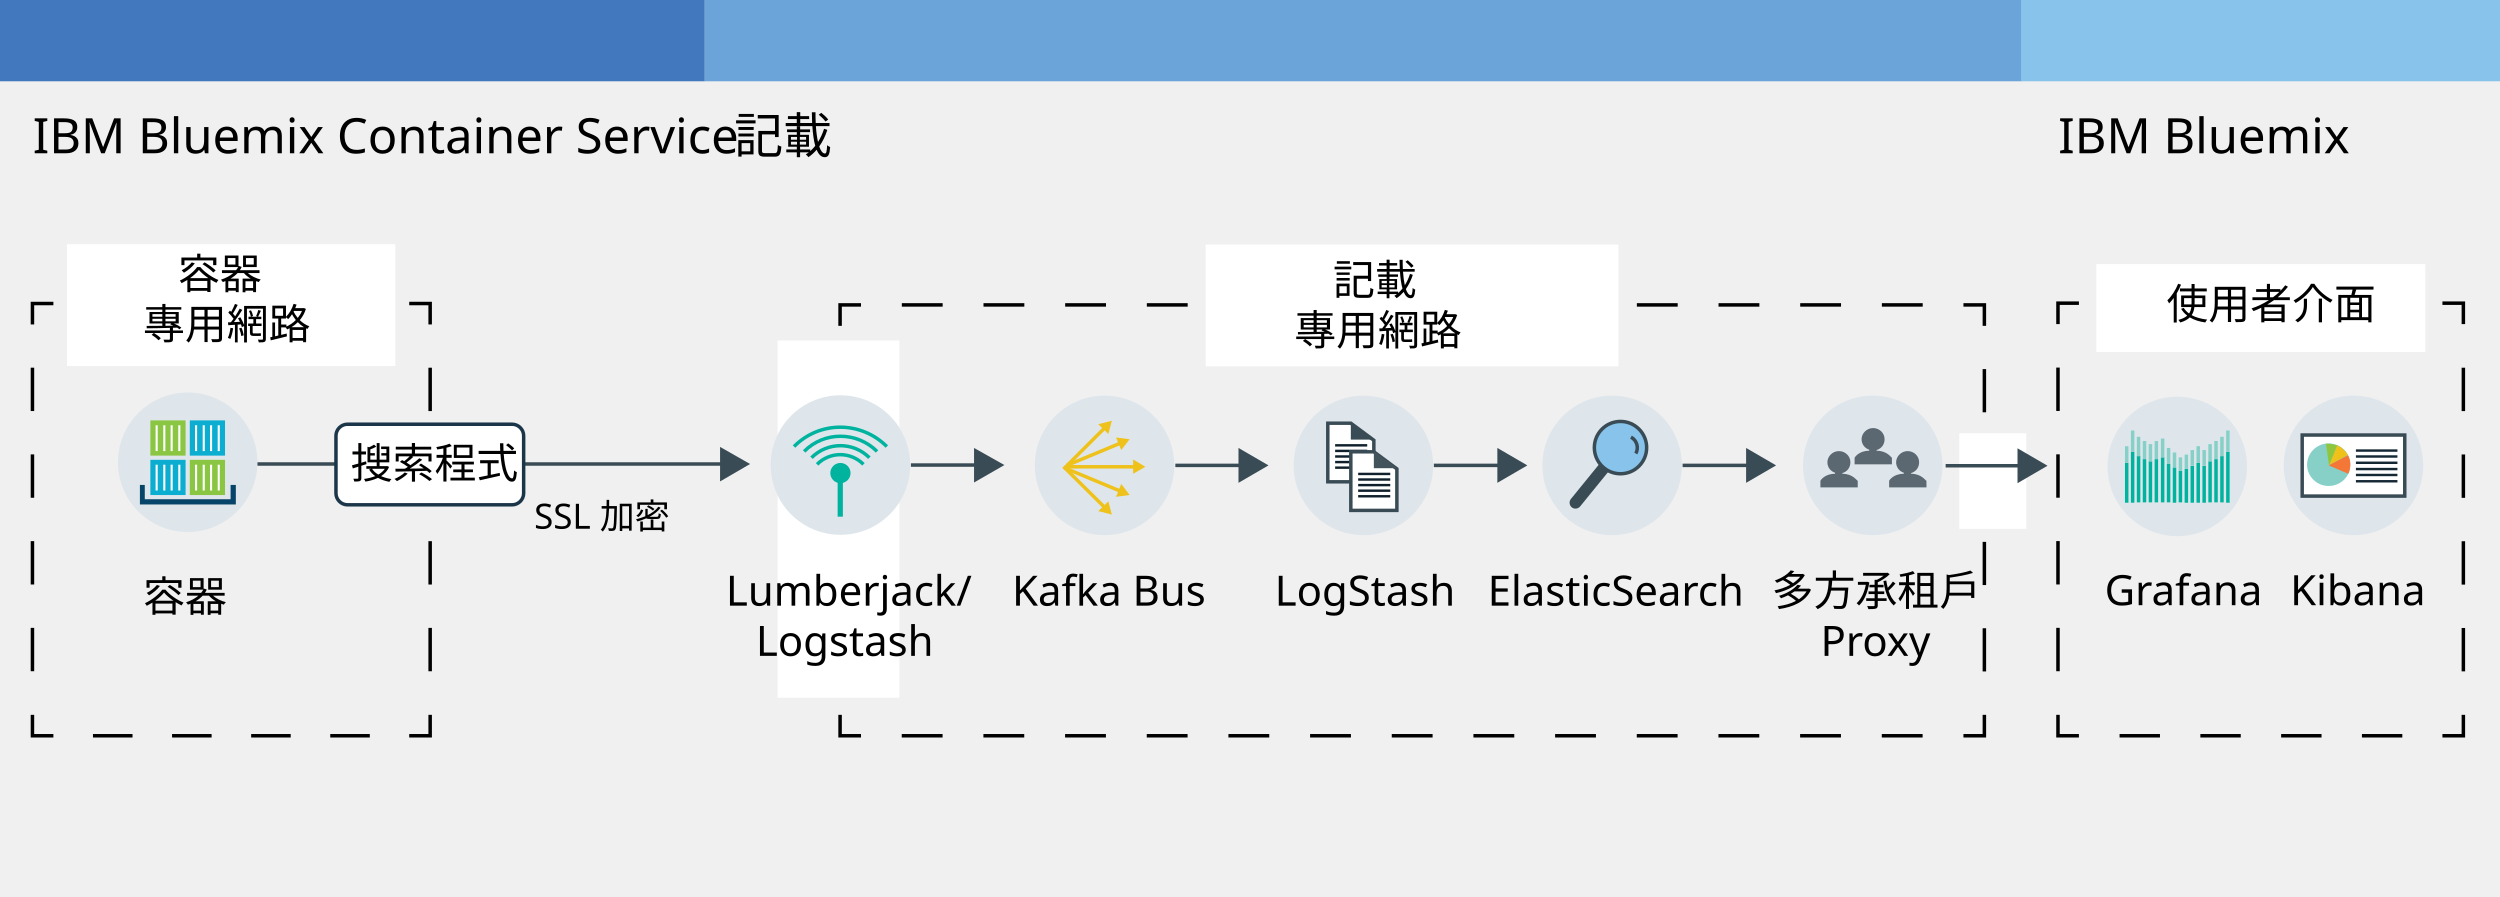
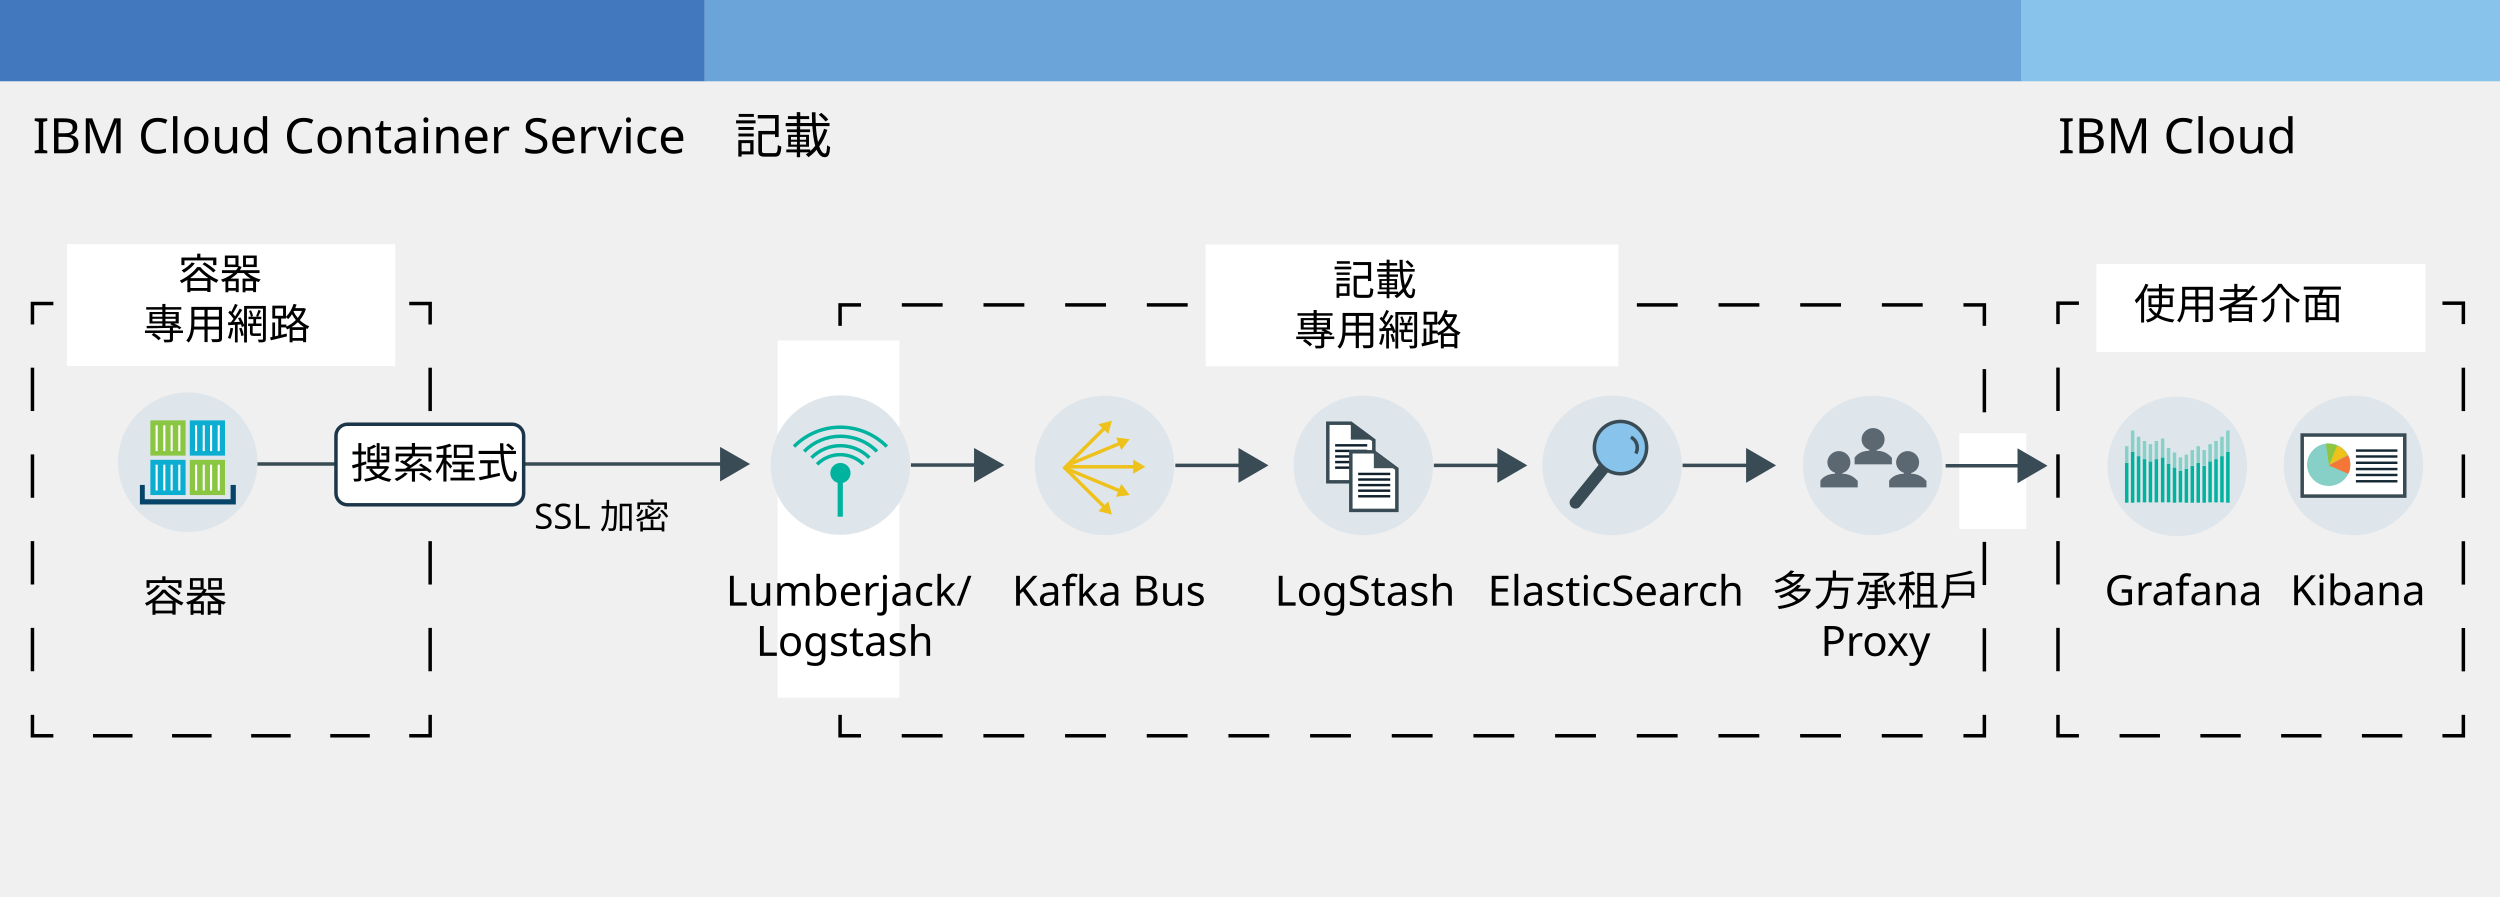
<svg xmlns="http://www.w3.org/2000/svg" version="1.1" id="Layer_1" x="0px" y="0px" viewBox="-121 152 716.6 257" style="enable-background:new -121 152 716.6 257;" xml:space="preserve">
  <style type="text/css">
	.st0{fill:none;stroke:#000000;stroke-miterlimit:10;}
	.st1{fill:none;stroke:#000000;stroke-miterlimit:10;stroke-dasharray:11.705,11.705;}
	.st2{fill:none;stroke:#000000;stroke-miterlimit:10;stroke-dasharray:12.38,12.38;}
	.st3{fill:#FFFFFF;}
	.st4{fill:none;stroke:#000000;stroke-miterlimit:10;stroke-dasharray:11.336,11.336;}
	.st5{fill:none;stroke:#000000;stroke-miterlimit:10;stroke-dasharray:12.43,12.43;}
	.st6{fill:#DFE6EB;}
	.st7{fill:#8AC642;}
	.st8{fill:#0BAED1;}
	.st9{fill:#06446A;}
	.st10{fill:#6AA4D9;}
	.st11{fill:#87C3EB;}
	.st12{fill:none;stroke:#394B54;stroke-miterlimit:10;}
	.st13{fill:#394B54;}
	.st14{fill:none;stroke:#000000;stroke-miterlimit:10;stroke-dasharray:11.578,11.578;}
	.st15{fill:none;stroke:#000000;stroke-miterlimit:10;stroke-dasharray:12.434,12.434;}
	.st16{fill:#00B39F;}
	.st17{fill:#86D0C8;}
	.st18{fill:#FFFFFF;stroke:#394B54;stroke-miterlimit:10;}
	.st19{fill:#EEC11B;}
	.st20{fill:#F47737;}
	.st21{fill:#8EC73F;}
	.st22{fill:#152935;}
	.st23{fill:none;stroke:#00B39F;stroke-miterlimit:10;}
	.st24{fill:none;stroke:#EEC11B;stroke-miterlimit:10;}
	.st25{fill:#10212D;}
	.st26{fill:#42535C;}
	.st27{fill:#5B6872;}
	.st28{fill:#87C3EB;stroke:#394B54;stroke-miterlimit:10;}
	.st29{fill:#4278BD;}
	.st30{fill:#FFFFFF;stroke:#1C3649;stroke-miterlimit:10;}
	.st31{font-family:'HelveticaNeueforIBM-Roman';}
	.st32{font-size:12px;}
	.st33{font-size:14px;}
	.st34{enable-background:new    ;}
	.st35{font-size:10px;}
</style>
  <g>
    <g id="XMLID_86_">
      <g id="XMLID_259_">
        <path id="XMLID_278_" class="st0" d="M447.8,356.9v6h-6" />
        <path id="XMLID_277_" class="st1" d="M430.1,362.9H131.6" />
        <path id="XMLID_276_" class="st0" d="M125.8,362.9h-6v-6" />
        <path id="XMLID_275_" class="st2" d="M119.8,344.5v-92.9" />
        <path id="XMLID_274_" class="st0" d="M119.8,245.4v-6h6" />
        <path id="XMLID_262_" class="st1" d="M137.5,239.4h298.4" />
        <path id="XMLID_261_" class="st0" d="M441.8,239.4h6v6" />
        <path id="XMLID_260_" class="st2" d="M447.8,257.8v92.9" />
      </g>
    </g>
    <path id="XMLID_249_" class="st3" d="M440.6,276.2h19.2v27.4h-19.2V276.2z" />
    <path id="XMLID_115_" class="st3" d="M101.9,249.6h34.9V352h-34.9V249.6z" />
    <g id="XMLID_94_">
      <g id="XMLID_504_">
        <path id="XMLID_512_" class="st0" d="M2.3,356.9v6h-6" />
        <path id="XMLID_511_" class="st4" d="M-15,362.9h-85" />
        <path id="XMLID_510_" class="st0" d="M-105.7,362.9h-6v-6" />
        <path id="XMLID_509_" class="st5" d="M-111.7,344.4v-93.2" />
        <path id="XMLID_508_" class="st0" d="M-111.7,245v-6h6" />
        <path id="XMLID_507_" class="st4" d="M-94.4,239h85.1" />
        <path id="XMLID_506_" class="st0" d="M-3.7,239h6v6" />
        <path id="XMLID_505_" class="st5" d="M2.3,257.4v93.2" />
      </g>
    </g>
    <g id="XMLID_71_">
      <circle id="XMLID_30_" class="st6" cx="-67.2" cy="284.5" r="20" />
      <g id="XMLID_2_">
        <g id="XMLID_3_">
          <g id="XMLID_4_">
            <path id="XMLID_28_" class="st7" d="M-77.9,272.5h10.1v10.1h-10.1V272.5z" />
            <path id="XMLID_27_" class="st8" d="M-77.9,283.8h10.1v10.1h-10.1V283.8z" />
            <path id="XMLID_26_" class="st8" d="M-66.6,272.5h10.1v10.1h-10.1V272.5z" />
            <path id="XMLID_25_" class="st7" d="M-66.6,283.8h10.1v10.1h-10.1V283.8z" />
            <g id="XMLID_20_">
              <path id="XMLID_24_" class="st3" d="M-76.4,273.9h0.6v7.4h-0.6V273.9z" />
              <path id="XMLID_23_" class="st3" d="M-69.9,273.9h0.6v7.4h-0.6V273.9z" />
              <path id="XMLID_22_" class="st3" d="M-72.1,273.9h0.6v7.4h-0.6V273.9z" />
              <path id="XMLID_21_" class="st3" d="M-74.2,273.9h0.6v7.4h-0.6V273.9z" />
            </g>
            <g id="XMLID_15_">
              <path id="XMLID_19_" class="st3" d="M-65.1,273.9h0.6v7.4h-0.6V273.9z" />
              <path id="XMLID_18_" class="st3" d="M-58.6,273.9h0.6v7.4h-0.6V273.9z" />
              <path id="XMLID_17_" class="st3" d="M-60.8,273.9h0.6v7.4h-0.6V273.9z" />
              <path id="XMLID_16_" class="st3" d="M-62.9,273.9h0.6v7.4h-0.6V273.9z" />
            </g>
            <g id="XMLID_10_">
              <path id="XMLID_14_" class="st3" d="M-76.4,285.2h0.6v7.4h-0.6V285.2z" />
              <path id="XMLID_13_" class="st3" d="M-69.9,285.2h0.6v7.4h-0.6V285.2z" />
              <path id="XMLID_12_" class="st3" d="M-72.1,285.2h0.6v7.4h-0.6V285.2z" />
              <path id="XMLID_11_" class="st3" d="M-74.2,285.2h0.6v7.4h-0.6V285.2z" />
            </g>
            <g id="XMLID_5_">
              <path id="XMLID_9_" class="st3" d="M-65.1,285.2h0.6v7.4h-0.6V285.2z" />
              <path id="XMLID_8_" class="st3" d="M-58.6,285.2h0.6v7.4h-0.6V285.2z" />
              <path id="XMLID_7_" class="st3" d="M-60.8,285.2h0.6v7.4h-0.6V285.2z" />
              <path id="XMLID_6_" class="st3" d="M-62.9,285.2h0.6v7.4h-0.6V285.2z" />
            </g>
          </g>
          <path id="XMLID_29_" class="st9" d="M-53.4,296.6h-27.5V291h1.4v4.1h24.6V291h1.5V296.6z" />
        </g>
      </g>
    </g>
    <path id="XMLID_32_" class="st10" d="M81,152h377.5v23.3H81V152z" />
    <path id="XMLID_35_" class="st11" d="M458.4,152h137.2v23.3H458.4V152z" />
    <g id="XMLID_46_">
      <g id="XMLID_110_">
        <path id="XMLID_116_" class="st12" d="M140.1,285.3h19.6" />
        <g id="XMLID_111_">
          <path id="XMLID_112_" class="st13" d="M158.2,290.3l8.7-5l-8.7-4.9V290.3z" />
        </g>
      </g>
    </g>
    <g id="XMLID_54_">
      <g id="XMLID_243_">
        <path id="XMLID_247_" class="st12" d="M215.9,285.4h19.5" />
        <g id="XMLID_244_">
          <path id="XMLID_245_" class="st13" d="M234,290.4l8.6-5l-8.6-5V290.4z" />
        </g>
      </g>
    </g>
    <g id="XMLID_69_">
      <g id="XMLID_231_">
        <path id="XMLID_239_" class="st12" d="M290,285.4h19.6" />
        <g id="XMLID_232_">
          <path id="XMLID_235_" class="st13" d="M308.2,290.4l8.6-5l-8.6-5V290.4z" />
        </g>
      </g>
    </g>
    <g id="XMLID_41_">
      <g id="XMLID_165_">
        <path id="XMLID_175_" class="st12" d="M361.3,285.4h19.6" />
        <g id="XMLID_166_">
          <path id="XMLID_171_" class="st13" d="M379.5,290.4l8.6-5l-8.6-5V290.4z" />
        </g>
      </g>
    </g>
    <g id="XMLID_88_">
      <g id="XMLID_236_">
        <path id="XMLID_257_" class="st0" d="M585.1,356.9v6h-6" />
        <path id="XMLID_256_" class="st14" d="M567.6,362.9h-86.9" />
        <path id="XMLID_255_" class="st0" d="M474.9,362.9h-6v-6" />
        <path id="XMLID_251_" class="st15" d="M468.9,344.4v-93.2" />
        <path id="XMLID_250_" class="st0" d="M468.9,244.9v-6h6" />
        <path id="XMLID_248_" class="st14" d="M486.5,238.9h86.8" />
        <path id="XMLID_238_" class="st0" d="M579.1,238.9h6v6" />
        <path id="XMLID_237_" class="st15" d="M585.1,257.4v93.2" />
      </g>
    </g>
    <path id="XMLID_90_" class="st3" d="M479.9,227.7h94.3v25.2h-94.3V227.7z" />
    <g id="XMLID_463_">
      <circle id="XMLID_45_" class="st6" cx="503.1" cy="285.7" r="20" />
      <g id="XMLID_178_">
        <g id="XMLID_177_">
          <path id="XMLID_174_" class="st16" d="M488.1,284.7h1v11.4h-1V284.7z" />
          <path id="XMLID_176_" class="st17" d="M488.1,279.9h1v4.8h-1V279.9z" />
        </g>
        <g id="XMLID_179_">
          <path id="XMLID_181_" class="st16" d="M489.8,281.5h1v14.6h-1V281.5z" />
          <path id="XMLID_180_" class="st17" d="M489.8,275.4h1v6.1h-1V275.4z" />
        </g>
        <g id="XMLID_182_">
          <path id="XMLID_184_" class="st16" d="M491.5,282.7h1V296h-1V282.7z" />
          <path id="XMLID_183_" class="st17" d="M491.5,277.2h1v5.6h-1V277.2z" />
        </g>
        <g id="XMLID_185_">
          <path id="XMLID_187_" class="st16" d="M493.2,283.6h1V296h-1V283.6z" />
          <path id="XMLID_186_" class="st17" d="M493.2,278.4h1v5.2h-1V278.4z" />
        </g>
        <g id="XMLID_188_">
          <path id="XMLID_190_" class="st16" d="M494.9,284.2h1V296h-1V284.2z" />
          <path id="XMLID_189_" class="st17" d="M494.9,279.3h1v5h-1V279.3z" />
        </g>
        <g id="XMLID_191_">
          <path id="XMLID_193_" class="st16" d="M496.6,283.6h1V296h-1V283.6z" />
          <path id="XMLID_192_" class="st17" d="M496.6,278.4h1v5.2h-1V278.4z" />
        </g>
        <g id="XMLID_194_">
          <path id="XMLID_196_" class="st16" d="M498.4,283.1h1V296h-1V283.1z" />
          <path id="XMLID_195_" class="st17" d="M498.4,277.7h1v5.4h-1V277.7z" />
        </g>
        <g id="XMLID_197_">
          <path id="XMLID_199_" class="st16" d="M500.1,285h1v11h-1V285z" />
          <path id="XMLID_198_" class="st17" d="M500.1,280.4h1v4.6h-1V280.4z" />
        </g>
        <g id="XMLID_200_">
          <path id="XMLID_202_" class="st16" d="M501.8,286h1v10.1h-1V286z" />
          <path id="XMLID_201_" class="st17" d="M501.8,281.7h1v4.2h-1V281.7z" />
        </g>
        <g id="XMLID_203_">
          <path id="XMLID_205_" class="st16" d="M503.5,286.9h1v9.1h-1V286.9z" />
          <path id="XMLID_204_" class="st17" d="M503.5,283.1h1v3.8h-1V283.1z" />
        </g>
        <g id="XMLID_206_">
          <path id="XMLID_208_" class="st16" d="M505.2,286.4h1v9.7h-1V286.4z" />
          <path id="XMLID_207_" class="st17" d="M505.2,282.3h1v4.1h-1V282.3z" />
        </g>
        <g id="XMLID_209_">
          <path id="XMLID_211_" class="st16" d="M506.9,285.5h1v10.6h-1V285.5z" />
          <path id="XMLID_210_" class="st17" d="M506.9,281h1v4.4h-1V281z" />
        </g>
        <g id="XMLID_212_">
          <path id="XMLID_214_" class="st16" d="M508.6,284.7h1v11.4h-1V284.7z" />
          <path id="XMLID_213_" class="st17" d="M508.6,279.9h1v4.8h-1V279.9z" />
        </g>
        <g id="XMLID_215_">
          <path id="XMLID_217_" class="st16" d="M510.3,285.5h1v10.6h-1V285.5z" />
          <path id="XMLID_216_" class="st17" d="M510.3,281h1v4.4h-1V281z" />
        </g>
        <g id="XMLID_218_">
          <path id="XMLID_220_" class="st16" d="M512,284.2h1V296h-1V284.2z" />
          <path id="XMLID_219_" class="st17" d="M512,279.3h1v5h-1V279.3z" />
        </g>
        <g id="XMLID_221_">
          <path id="XMLID_223_" class="st16" d="M513.7,283.6h1V296h-1V283.6z" />
          <path id="XMLID_222_" class="st17" d="M513.7,278.4h1v5.2h-1V278.4z" />
        </g>
        <g id="XMLID_224_">
          <path id="XMLID_226_" class="st16" d="M515.4,282.7h1V296h-1V282.7z" />
          <path id="XMLID_225_" class="st17" d="M515.4,277.2h1v5.6h-1V277.2z" />
        </g>
        <g id="XMLID_227_">
          <path id="XMLID_229_" class="st16" d="M517.1,281.5h1v14.6h-1V281.5z" />
          <path id="XMLID_228_" class="st17" d="M517.1,275.4h1v6.1h-1V275.4z" />
        </g>
      </g>
    </g>
    <g id="XMLID_66_">
      <circle id="XMLID_60_" class="st6" cx="553.6" cy="285.4" r="20" />
      <g id="XMLID_61_">
        <path id="XMLID_62_" class="st18" d="M538.9,276.7h29.4v17.5h-29.4V276.7z" />
        <g id="XMLID_63_">
          <ellipse id="XMLID_159_" class="st17" cx="546.5" cy="285.2" rx="6.2" ry="6.1" />
          <path id="XMLID_173_" class="st19" d="M546.5,285.4l2.4-5.8c1.3,0.6,2.4,1.6,3.1,2.8L546.5,285.4z" />
          <path id="XMLID_333_" class="st20" d="M546.5,285.4l5.5-2.9c0.9,1.3,0.9,3.8,0.1,5.3L546.5,285.4L546.5,285.4z" />
          <path id="XMLID_64_" class="st21" d="M546.6,285.4l-0.9-6.2c1.4,0,1.8,0,3.2,0.5L546.6,285.4z" />
        </g>
        <g id="XMLID_65_">
          <path id="XMLID_74_" class="st22" d="M554.3,280.8h11.9v0.7h-11.9V280.8z" />
          <path id="XMLID_77_" class="st22" d="M554.3,282.5h11.9v0.7h-11.9V282.5z" />
          <path id="XMLID_91_" class="st22" d="M554.3,284.3h11.9v0.7h-11.9V284.3z" />
          <path id="XMLID_124_" class="st22" d="M554.3,286.1h11.9v0.7h-11.9V286.1z" />
          <path id="XMLID_125_" class="st22" d="M554.3,287.8h11.9v0.7h-11.9V287.8z" />
          <path id="XMLID_133_" class="st22" d="M554.3,289.6h11.9v0.7h-11.9V289.6z" />
        </g>
      </g>
    </g>
    <g id="XMLID_286_">
      <circle id="XMLID_53_" class="st6" cx="119.9" cy="285.3" r="20" />
      <g id="XMLID_82_">
        <path id="XMLID_50_" class="st16" d="M119.1,288.5h1.5v11.6h-1.5V288.5z" />
        <circle id="XMLID_81_" class="st16" cx="119.9" cy="287.6" r="2.9" />
        <path id="XMLID_93_" class="st23" d="M130.4,281.4c-5.8-5.8-15.2-5.8-20.9,0" />
        <path id="XMLID_95_" class="st23" d="M133.2,280c-7.4-7.4-19.3-7.4-26.6,0" />
        <path id="XMLID_99_" class="st23" d="M128.2,283.2c-4.6-4.6-12-4.6-16.6,0" />
        <path id="XMLID_100_" class="st23" d="M126.5,285.1c-3.7-3.7-9.6-3.7-13.3,0" />
      </g>
    </g>
    <g id="XMLID_285_">
      <circle id="XMLID_68_" class="st6" cx="195.6" cy="285.4" r="20" />
      <g id="XMLID_102_">
        <g id="XMLID_233_">
          <g id="XMLID_155_">
            <path id="XMLID_158_" class="st24" d="M183.9,285.8l11.8,11.7" />
            <g id="XMLID_156_">
              <path id="XMLID_157_" class="st19" d="M193.8,298.5l3.9,1l-1-3.8L193.8,298.5z" />
            </g>
          </g>
        </g>
        <g id="XMLID_234_">
          <g id="XMLID_146_">
            <path id="XMLID_152_" class="st24" d="M183.9,286.4l11.8-11.8" />
            <g id="XMLID_150_">
              <path id="XMLID_151_" class="st19" d="M196.7,276.4l1-3.8l-3.9,1L196.7,276.4z" />
            </g>
          </g>
        </g>
        <g id="XMLID_51_">
          <g id="XMLID_141_">
            <path id="XMLID_144_" class="st24" d="M184.8,285.8h19.6" />
            <g id="XMLID_142_">
              <path id="XMLID_143_" class="st19" d="M203.8,287.8l3.5-2l-3.5-2.1V287.8z" />
            </g>
          </g>
        </g>
        <g id="XMLID_83_">
          <g id="XMLID_135_">
            <path id="XMLID_139_" class="st24" d="M184.8,285.4l15.4-6.4" />
            <g id="XMLID_137_">
              <path id="XMLID_138_" class="st19" d="M200.4,281l2.4-3.1l-3.9-0.5L200.4,281z" />
            </g>
          </g>
        </g>
        <g id="XMLID_101_">
          <g id="XMLID_119_">
            <path id="XMLID_131_" class="st24" d="M184.8,286.4l15.4,6.4" />
            <g id="XMLID_129_">
              <path id="XMLID_130_" class="st19" d="M198.9,294.4l3.9-0.5l-2.4-3.2L198.9,294.4z" />
            </g>
          </g>
        </g>
      </g>
    </g>
    <g id="XMLID_283_">
      <circle id="XMLID_76_" class="st6" cx="269.8" cy="285.4" r="20" />
      <g id="XMLID_254_">
        <g id="XMLID_163_">
          <path id="XMLID_478_" class="st18" d="M272.8,290.1h-13.2v-16.8h6.6l6.6,4.9V290.1z" />
          <g id="XMLID_162_">
            <path id="XMLID_480_" class="st25" d="M261.7,282.5h9.2v0.7h-9.2V282.5z" />
            <path id="XMLID_160_" class="st25" d="M261.7,285.7h9.2v0.7h-9.2V285.7z" />
            <path id="XMLID_161_" class="st25" d="M261.7,284.1h9.2v0.7h-9.2V284.1z" />
          </g>
          <g id="XMLID_78_">
            <path id="XMLID_80_" class="st25" d="M261.7,280.9h9.2v0.7h-9.2V280.9z" />
            <path id="XMLID_79_" class="st25" d="M261.7,279.3h9.2v0.7h-9.2V279.3z" />
          </g>
          <path id="XMLID_479_" class="st13" d="M272.8,278h-6.6v-4.9L272.8,278z" />
        </g>
        <g id="XMLID_103_">
          <path id="XMLID_253_" class="st18" d="M279.4,298.3h-13.2v-16.8h6.6l6.6,4.9V298.3z" />
          <g id="XMLID_136_">
            <path id="XMLID_252_" class="st25" d="M268.3,290.7h9.2v0.7h-9.2V290.7z" />
            <path id="XMLID_246_" class="st25" d="M268.3,293.9h9.2v0.7h-9.2V293.9z" />
            <path id="XMLID_167_" class="st25" d="M268.3,292.3h9.2v0.7h-9.2V292.3z" />
          </g>
          <g id="XMLID_105_">
            <path id="XMLID_134_" class="st25" d="M268.3,289.1h9.2v0.7h-9.2V289.1z" />
            <path id="XMLID_106_" class="st25" d="M268.3,287.5h9.2v0.7h-9.2V287.5z" />
          </g>
          <path id="XMLID_104_" class="st26" d="M279.4,286.2h-6.6v-4.9L279.4,286.2z" />
        </g>
      </g>
    </g>
    <g id="XMLID_284_">
      <circle id="XMLID_92_" class="st6" cx="415.8" cy="285.4" r="20" />
      <g id="XMLID_170_">
        <path id="XMLID_172_" class="st27" d="M407.1,287.8v-0.2c1.4-0.4,2.3-1.6,2.3-3.1c0-1.8-1.5-3.2-3.3-3.2s-3.3,1.5-3.3,3.2     c0,1.4,0.9,2.6,2.2,3v0.3c-3.1,0-4.2,2-4.2,2v1.9h10.7v-1.9C411.3,289.9,410.2,287.8,407.1,287.8z" />
        <path id="XMLID_168_" class="st27" d="M416.9,281.2V281c1.4-0.4,2.3-1.6,2.3-3.1c0-1.8-1.5-3.2-3.3-3.2s-3.3,1.5-3.3,3.2     c0,1.4,0.9,2.6,2.2,3v0.3c-3.1,0-4.2,2-4.2,2v1.9h10.7v-1.9C421.1,283.2,420,281.2,416.9,281.2z" />
        <path id="XMLID_169_" class="st27" d="M426.8,287.8v-0.2c1.4-0.4,2.3-1.6,2.3-3.1c0-1.8-1.5-3.2-3.3-3.2s-3.3,1.5-3.3,3.2     c0,1.4,0.9,2.6,2.2,3v0.3c-3.1,0-4.2,2-4.2,2v1.9h10.7v-1.9C431,289.9,429.9,287.8,426.8,287.8z" />
      </g>
    </g>
    <g id="XMLID_282_">
      <g id="XMLID_72_">
        <circle id="XMLID_55_" class="st6" cx="341.1" cy="285.4" r="20" />
      </g>
      <g id="XMLID_49_">
        <path id="XMLID_56_" class="st13" d="M329.5,297.4c-0.7-0.6-0.8-1.7-0.2-2.4l12.6-15.5c0.6-0.7,1.7-0.8,2.4-0.2     c0.7,0.6,0.8,1.7,0.2,2.4l-12.6,15.5C331.3,297.9,330.2,298,329.5,297.4z" />
        <circle id="XMLID_84_" class="st28" cx="343.5" cy="280.3" r="7.5" />
        <path id="XMLID_85_" class="st12" d="M347.9,282c0.9-1.7,0.3-3.8-1.4-4.7" />
      </g>
    </g>
    <path id="XMLID_70_" class="st3" d="M224.6,222.1h118.3V257H224.6V222.1z" />
    <path id="XMLID_271_" class="st29" d="M-121,152H81v23.3h-202V152z" />
    <g id="XMLID_31_">
      <g id="XMLID_75_">
        <path id="XMLID_96_" class="st12" d="M436.7,285.5h22.1" />
        <g id="XMLID_87_">
          <path id="XMLID_89_" class="st13" d="M457.3,290.5l8.6-5l-8.6-5V290.5z" />
        </g>
      </g>
    </g>
    <g id="XMLID_1_">
      <g id="XMLID_264_">
        <path id="XMLID_267_" class="st12" d="M-47.2,285h134" />
        <g id="XMLID_265_">
          <path id="XMLID_266_" class="st13" d="M85.4,290l8.6-5l-8.6-4.9V290z" />
        </g>
      </g>
    </g>
    <path id="XMLID_38_" class="st30" d="M25.8,296.7h-47.2c-1.8,0-3.3-1.5-3.3-3.3v-16.5c0-1.8,1.5-3.3,3.3-3.3h47.2   c1.8,0,3.3,1.5,3.3,3.3v16.5C29.1,295.2,27.6,296.7,25.8,296.7z" />
    <path id="XMLID_58_" class="st3" d="M-101.8,222h94.1v34.9h-94.1V222z" />
    <g id="Text">
      <text id="XMLID_309_" transform="matrix(1 0 0 1 -80 327.261)" class="st31 st32">容器</text>
      <text transform="matrix(1 0 0 1 87.081 325.604)" class="st31 st32">Lumberjack/</text>
      <text transform="matrix(1 0 0 1 95.681 340.004)" class="st31 st32">Logstash</text>
      <text id="XMLID_307_" transform="matrix(1 0 0 1 169.102 325.604)" class="st31 st32">Kafka Bus</text>
      <text id="XMLID_306_" transform="matrix(1 0 0 1 244.389 325.604)" class="st31 st32">LogStash</text>
      <text id="XMLID_305_" transform="matrix(1 0 0 1 305.438 325.604)" class="st31 st32">ElasticSearch</text>
      <text id="XMLID_304_" transform="matrix(1 0 0 1 482.278 325.466)" class="st31 st32">Grafana</text>
      <text id="XMLID_303_" transform="matrix(1 0 0 1 535.463 325.465)" class="st31 st32">Kibana</text>
-       <text id="XMLID_273_" transform="matrix(1 0 0 1 500 243.442)" class="st31 st32">使用者介面</text>
+       <text id="XMLID_273_" transform="matrix(1 0 0 1 490.646 243.442)" class="st31 st32">使用者介面</text>
      <text transform="matrix(1 0 0 1 386.852 325.604)" class="st31 st32">多方承租戶</text>
      <text transform="matrix(1 0 0 1 400.852 340.004)" class="st31 st32">Proxy</text>
-       <text id="XMLID_36_" transform="matrix(1 0 0 1 468.949 195.927)" class="st31 st33">IBM Bluemix</text>
+       <text id="XMLID_36_" transform="matrix(1 0 0 1 468.949 195.927)" class="st31 st33">IBM Cloud</text>
      <text transform="matrix(1 0 0 1 261.097 236.528)" class="st31 st32">記載</text>
      <text transform="matrix(1 0 0 1 250 250.928)" class="st31 st32">專用網路</text>
-       <text id="XMLID_301_" transform="matrix(1 0 0 1 -111.616 195.927)" class="st31 st33">IBM Bluemix Container Service</text>
+       <text id="XMLID_301_" transform="matrix(1 0 0 1 -111.616 195.927)" class="st31 st33">IBM Cloud Container Service</text>
      <text id="XMLID_300_" transform="matrix(1 0 0 1 75.16 195.927)" class="st34">
        <tspan x="0" y="0" class="st31 st32">     </tspan>
        <tspan x="14.3" y="0" class="st31 st33">記載</tspan>
      </text>
      <text id="XMLID_269_" transform="matrix(1 0 0 1 32.108 303.554)" class="st31 st35">SSL 加密</text>
      <text transform="matrix(1 0 0 1 -70 234.786)" class="st31 st32">容器</text>
      <text transform="matrix(1 0 0 1 -80 249.186)" class="st31 st32">專用網路</text>
      <text id="XMLID_153_" transform="matrix(1 0 0 1 -20.46 289.081)" class="st31 st32">搜索程式</text>
    </g>
  </g>
</svg>
